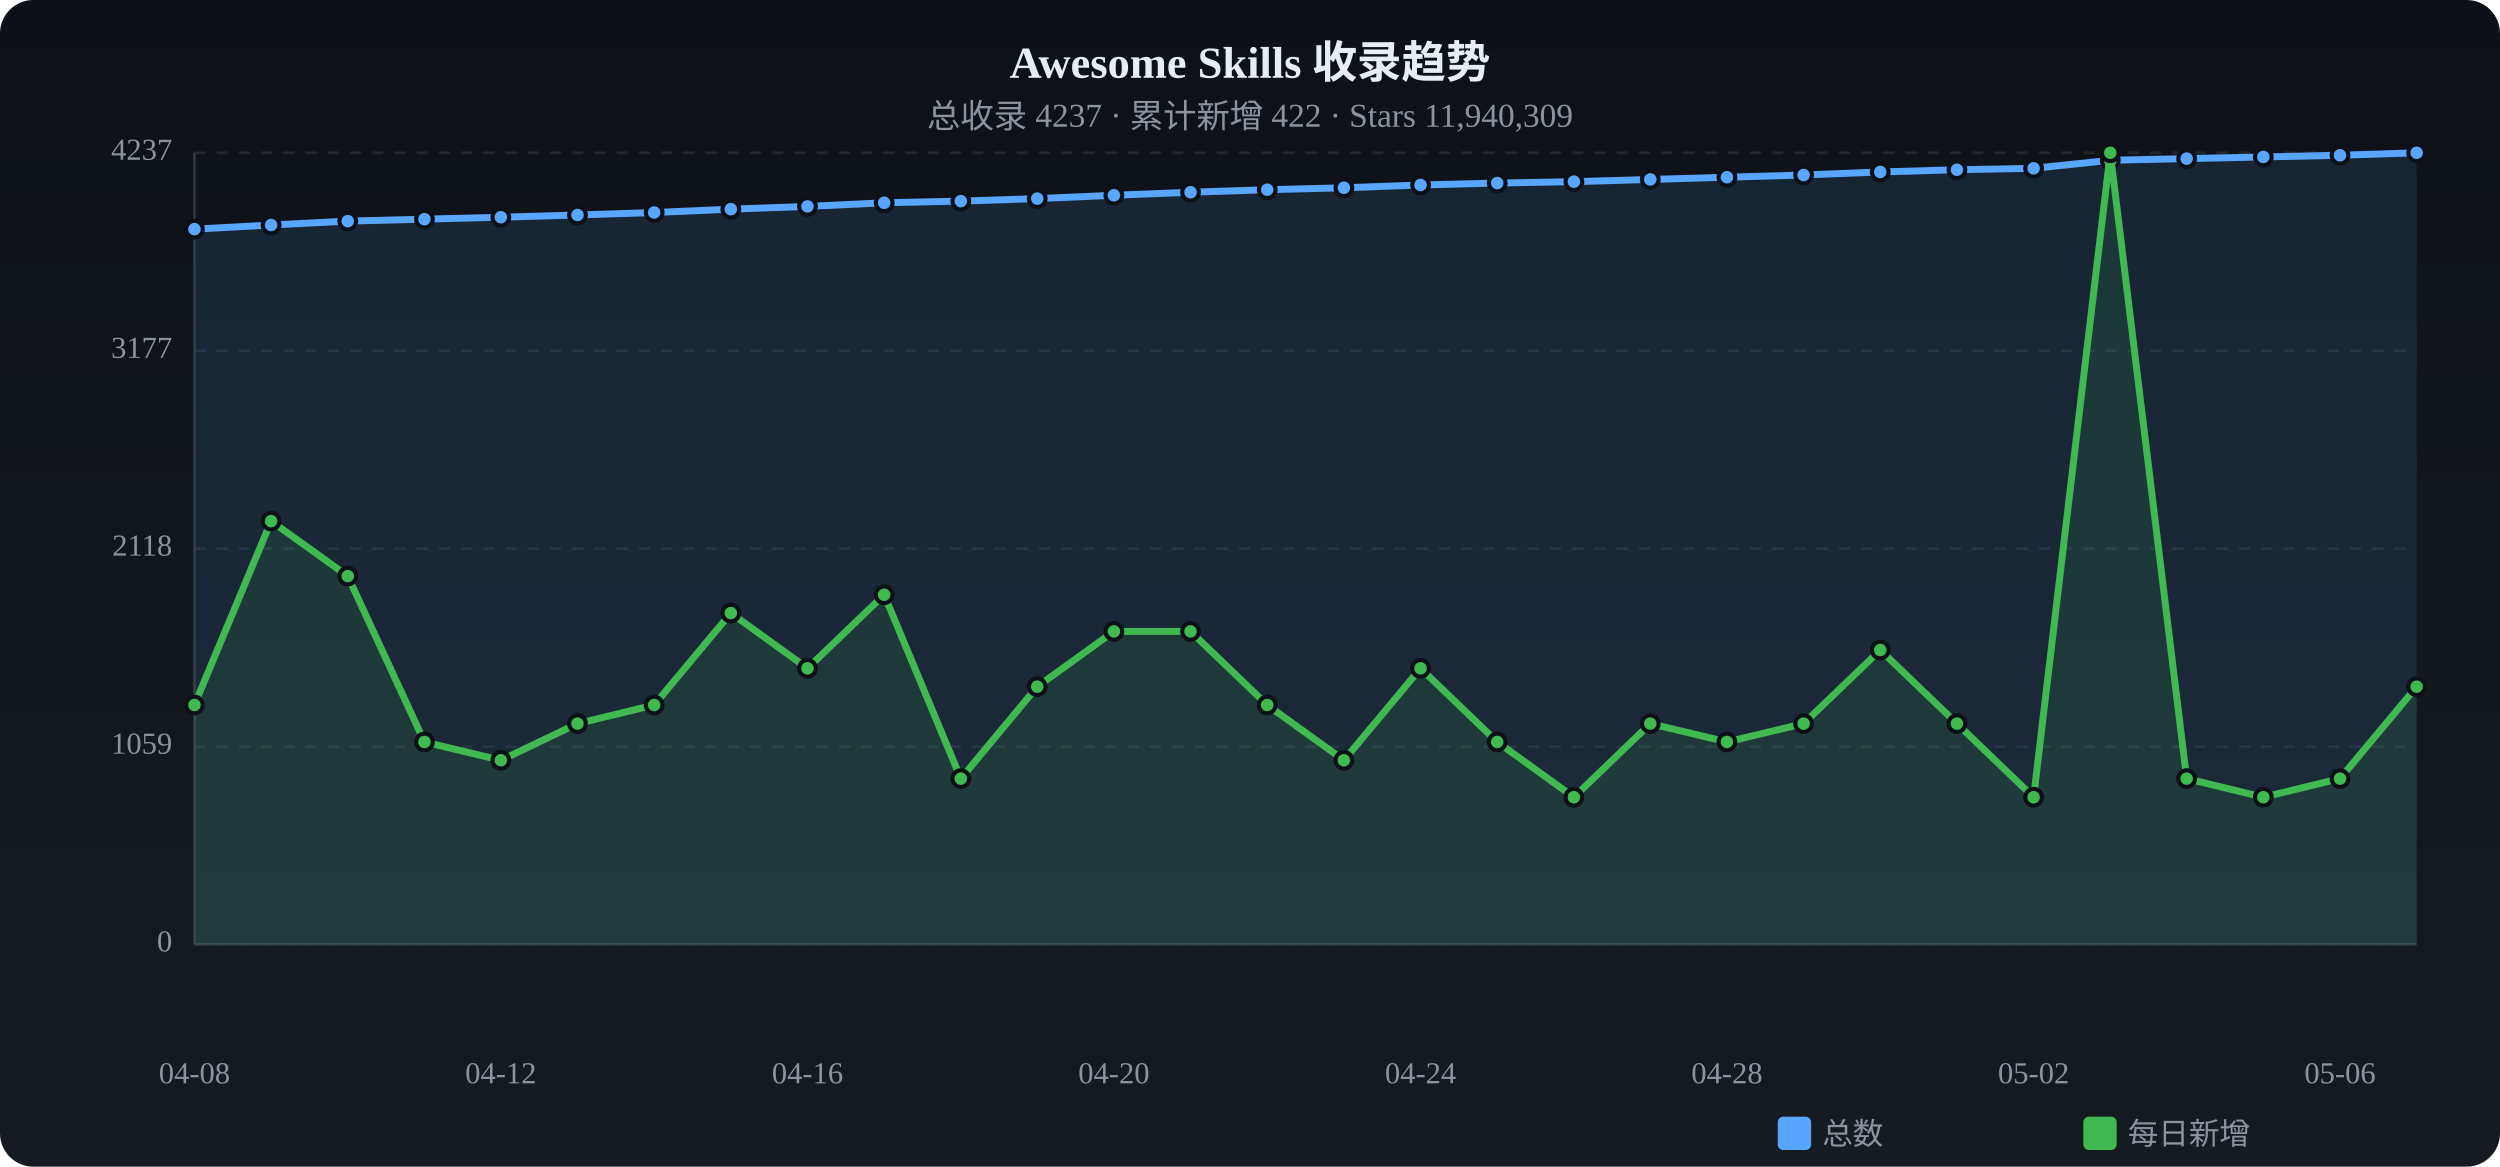
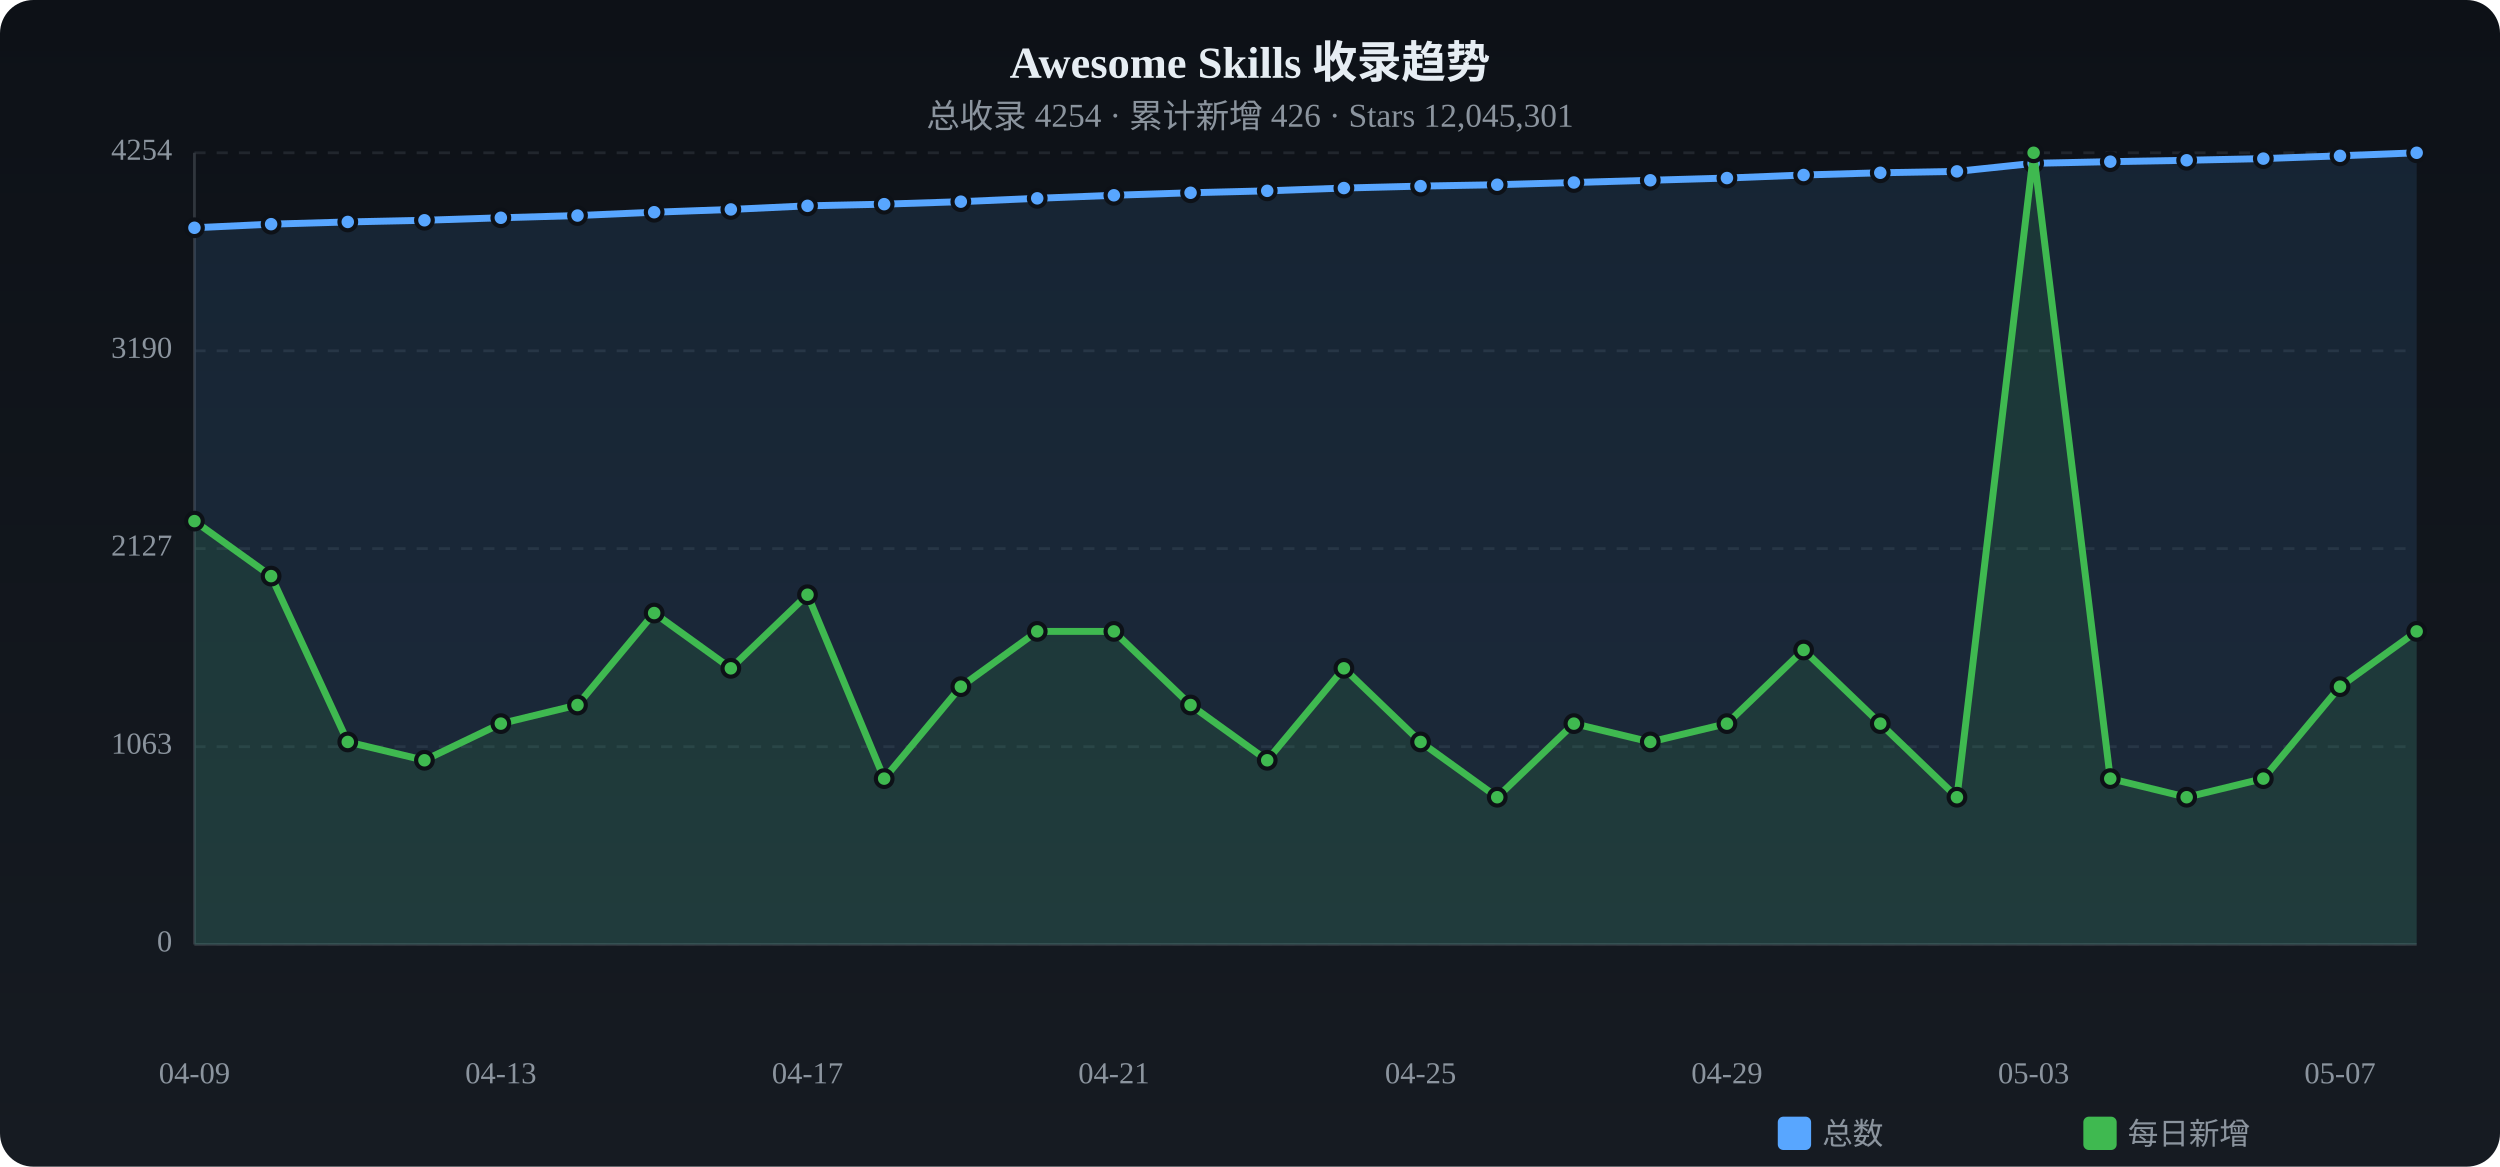
<svg xmlns="http://www.w3.org/2000/svg" viewBox="0 0 900 420" width="900" height="420">
  <defs>
    <linearGradient id="tbg" x1="0%" y1="0%" x2="0%" y2="100%">
      <stop offset="0%" stop-color="#0d1117" />
      <stop offset="100%" stop-color="#161b22" />
    </linearGradient>
  </defs>
  <rect width="900" height="420" rx="12" fill="url(#tbg)" />
  <text x="450.0" y="28" text-anchor="middle" fill="#e6edf3" font-size="16" font-weight="bold">Awesome Skills 收录趋势</text>
-   <text x="450.0" y="46" text-anchor="middle" fill="#8b949e" font-size="12">总收录 4237 · 累计新增 422 · Stars 11,940,309</text>
+   <text x="450.0" y="46" text-anchor="middle" fill="#8b949e" font-size="12">总收录 4254 · 累计新增 426 · Stars 12,045,301</text>
  <text x="62" y="340.0" text-anchor="end" fill="#8b949e" font-size="11" dominant-baseline="middle">0</text>
  <line x1="70" y1="340.0" x2="870" y2="340.0" stroke="#21262d" stroke-dasharray="4 4" />
-   <text x="62" y="268.8" text-anchor="end" fill="#8b949e" font-size="11" dominant-baseline="middle">1059</text>
+   <text x="62" y="268.8" text-anchor="end" fill="#8b949e" font-size="11" dominant-baseline="middle">1063</text>
  <line x1="70" y1="268.8" x2="870" y2="268.8" stroke="#21262d" stroke-dasharray="4 4" />
-   <text x="62" y="197.5" text-anchor="end" fill="#8b949e" font-size="11" dominant-baseline="middle">2118</text>
+   <text x="62" y="197.5" text-anchor="end" fill="#8b949e" font-size="11" dominant-baseline="middle">2127</text>
  <line x1="70" y1="197.5" x2="870" y2="197.5" stroke="#21262d" stroke-dasharray="4 4" />
-   <text x="62" y="126.3" text-anchor="end" fill="#8b949e" font-size="11" dominant-baseline="middle">3177</text>
+   <text x="62" y="126.3" text-anchor="end" fill="#8b949e" font-size="11" dominant-baseline="middle">3190</text>
  <line x1="70" y1="126.3" x2="870" y2="126.3" stroke="#21262d" stroke-dasharray="4 4" />
-   <text x="62" y="55.0" text-anchor="end" fill="#8b949e" font-size="11" dominant-baseline="middle">4237</text>
+   <text x="62" y="55.0" text-anchor="end" fill="#8b949e" font-size="11" dominant-baseline="middle">4254</text>
  <line x1="70" y1="55.0" x2="870" y2="55.0" stroke="#21262d" stroke-dasharray="4 4" />
  <line x1="70" y1="55" x2="70" y2="340" stroke="#30363d" />
  <line x1="70" y1="340" x2="870" y2="340" stroke="#30363d" />
-   <path d="M70.0,82.5 L97.6,81.0 L125.2,79.6 L152.8,78.9 L180.3,78.2 L207.9,77.4 L235.5,76.5 L263.1,75.3 L290.7,74.3 L318.3,73.0 L345.9,72.4 L373.4,71.5 L401.0,70.3 L428.6,69.2 L456.2,68.3 L483.8,67.6 L511.4,66.6 L539.0,65.9 L566.6,65.4 L594.1,64.6 L621.7,63.8 L649.3,63.0 L676.9,61.9 L704.5,61.1 L732.1,60.6 L759.7,57.7 L787.2,57.1 L814.8,56.5 L842.4,55.9 L870.0,55.0 L870.0,340 L70.0,340 Z" fill="#58a6ff" opacity="0.12" />
-   <polyline points="70.0,82.5 97.6,81.0 125.2,79.6 152.8,78.9 180.3,78.2 207.9,77.4 235.5,76.5 263.1,75.3 290.7,74.3 318.3,73.0 345.9,72.4 373.4,71.5 401.0,70.3 428.6,69.2 456.2,68.3 483.8,67.6 511.4,66.6 539.0,65.9 566.6,65.4 594.1,64.6 621.7,63.8 649.3,63.0 676.9,61.9 704.5,61.1 732.1,60.6 759.7,57.7 787.2,57.1 814.8,56.5 842.4,55.9 870.0,55.0" fill="none" stroke="#58a6ff" stroke-width="2.5" stroke-linecap="round" stroke-linejoin="round" />
-   <circle cx="70.0" cy="82.5" r="3" fill="#58a6ff" stroke="#0d1117" stroke-width="1.5" />
-   <circle cx="97.6" cy="81.0" r="3" fill="#58a6ff" stroke="#0d1117" stroke-width="1.5" />
-   <circle cx="125.2" cy="79.6" r="3" fill="#58a6ff" stroke="#0d1117" stroke-width="1.5" />
-   <circle cx="152.8" cy="78.9" r="3" fill="#58a6ff" stroke="#0d1117" stroke-width="1.5" />
-   <circle cx="180.3" cy="78.2" r="3" fill="#58a6ff" stroke="#0d1117" stroke-width="1.5" />
-   <circle cx="207.9" cy="77.4" r="3" fill="#58a6ff" stroke="#0d1117" stroke-width="1.5" />
-   <circle cx="235.5" cy="76.5" r="3" fill="#58a6ff" stroke="#0d1117" stroke-width="1.5" />
-   <circle cx="263.1" cy="75.3" r="3" fill="#58a6ff" stroke="#0d1117" stroke-width="1.5" />
-   <circle cx="290.7" cy="74.3" r="3" fill="#58a6ff" stroke="#0d1117" stroke-width="1.5" />
-   <circle cx="318.3" cy="73.0" r="3" fill="#58a6ff" stroke="#0d1117" stroke-width="1.5" />
-   <circle cx="345.9" cy="72.4" r="3" fill="#58a6ff" stroke="#0d1117" stroke-width="1.5" />
-   <circle cx="373.4" cy="71.5" r="3" fill="#58a6ff" stroke="#0d1117" stroke-width="1.5" />
+   <path d="M70.0,82.0 L97.6,80.7 L125.2,79.9 L152.8,79.3 L180.3,78.4 L207.9,77.6 L235.5,76.4 L263.1,75.4 L290.7,74.1 L318.3,73.5 L345.9,72.6 L373.4,71.4 L401.0,70.3 L428.6,69.4 L456.2,68.7 L483.8,67.7 L511.4,67.0 L539.0,66.5 L566.6,65.7 L594.1,64.9 L621.7,64.1 L649.3,63.0 L676.9,62.2 L704.5,61.7 L732.1,58.8 L759.7,58.2 L787.2,57.7 L814.8,57.1 L842.4,56.1 L870.0,55.0 L870.0,340 L70.0,340 Z" fill="#58a6ff" opacity="0.12" />
+   <polyline points="70.0,82.0 97.6,80.7 125.2,79.9 152.8,79.3 180.3,78.4 207.9,77.6 235.5,76.4 263.1,75.4 290.7,74.1 318.3,73.5 345.9,72.6 373.4,71.4 401.0,70.3 428.6,69.4 456.2,68.7 483.8,67.7 511.4,67.0 539.0,66.5 566.6,65.7 594.1,64.9 621.7,64.1 649.3,63.0 676.9,62.2 704.5,61.7 732.1,58.8 759.7,58.2 787.2,57.7 814.8,57.1 842.4,56.1 870.0,55.0" fill="none" stroke="#58a6ff" stroke-width="2.5" stroke-linecap="round" stroke-linejoin="round" />
+   <circle cx="70.0" cy="82.0" r="3" fill="#58a6ff" stroke="#0d1117" stroke-width="1.5" />
+   <circle cx="97.6" cy="80.7" r="3" fill="#58a6ff" stroke="#0d1117" stroke-width="1.5" />
+   <circle cx="125.2" cy="79.9" r="3" fill="#58a6ff" stroke="#0d1117" stroke-width="1.5" />
+   <circle cx="152.8" cy="79.3" r="3" fill="#58a6ff" stroke="#0d1117" stroke-width="1.5" />
+   <circle cx="180.3" cy="78.4" r="3" fill="#58a6ff" stroke="#0d1117" stroke-width="1.5" />
+   <circle cx="207.9" cy="77.6" r="3" fill="#58a6ff" stroke="#0d1117" stroke-width="1.5" />
+   <circle cx="235.5" cy="76.4" r="3" fill="#58a6ff" stroke="#0d1117" stroke-width="1.5" />
+   <circle cx="263.1" cy="75.4" r="3" fill="#58a6ff" stroke="#0d1117" stroke-width="1.5" />
+   <circle cx="290.7" cy="74.1" r="3" fill="#58a6ff" stroke="#0d1117" stroke-width="1.5" />
+   <circle cx="318.3" cy="73.5" r="3" fill="#58a6ff" stroke="#0d1117" stroke-width="1.5" />
+   <circle cx="345.9" cy="72.6" r="3" fill="#58a6ff" stroke="#0d1117" stroke-width="1.5" />
+   <circle cx="373.4" cy="71.4" r="3" fill="#58a6ff" stroke="#0d1117" stroke-width="1.5" />
  <circle cx="401.0" cy="70.3" r="3" fill="#58a6ff" stroke="#0d1117" stroke-width="1.5" />
-   <circle cx="428.6" cy="69.2" r="3" fill="#58a6ff" stroke="#0d1117" stroke-width="1.5" />
-   <circle cx="456.2" cy="68.3" r="3" fill="#58a6ff" stroke="#0d1117" stroke-width="1.5" />
-   <circle cx="483.8" cy="67.6" r="3" fill="#58a6ff" stroke="#0d1117" stroke-width="1.5" />
-   <circle cx="511.4" cy="66.6" r="3" fill="#58a6ff" stroke="#0d1117" stroke-width="1.5" />
-   <circle cx="539.0" cy="65.9" r="3" fill="#58a6ff" stroke="#0d1117" stroke-width="1.5" />
-   <circle cx="566.6" cy="65.4" r="3" fill="#58a6ff" stroke="#0d1117" stroke-width="1.5" />
-   <circle cx="594.1" cy="64.6" r="3" fill="#58a6ff" stroke="#0d1117" stroke-width="1.5" />
-   <circle cx="621.7" cy="63.8" r="3" fill="#58a6ff" stroke="#0d1117" stroke-width="1.5" />
+   <circle cx="428.6" cy="69.4" r="3" fill="#58a6ff" stroke="#0d1117" stroke-width="1.5" />
+   <circle cx="456.2" cy="68.7" r="3" fill="#58a6ff" stroke="#0d1117" stroke-width="1.5" />
+   <circle cx="483.8" cy="67.7" r="3" fill="#58a6ff" stroke="#0d1117" stroke-width="1.5" />
+   <circle cx="511.4" cy="67.0" r="3" fill="#58a6ff" stroke="#0d1117" stroke-width="1.5" />
+   <circle cx="539.0" cy="66.5" r="3" fill="#58a6ff" stroke="#0d1117" stroke-width="1.5" />
+   <circle cx="566.6" cy="65.7" r="3" fill="#58a6ff" stroke="#0d1117" stroke-width="1.5" />
+   <circle cx="594.1" cy="64.9" r="3" fill="#58a6ff" stroke="#0d1117" stroke-width="1.5" />
+   <circle cx="621.7" cy="64.1" r="3" fill="#58a6ff" stroke="#0d1117" stroke-width="1.5" />
  <circle cx="649.3" cy="63.0" r="3" fill="#58a6ff" stroke="#0d1117" stroke-width="1.5" />
-   <circle cx="676.9" cy="61.9" r="3" fill="#58a6ff" stroke="#0d1117" stroke-width="1.5" />
-   <circle cx="704.5" cy="61.1" r="3" fill="#58a6ff" stroke="#0d1117" stroke-width="1.5" />
-   <circle cx="732.1" cy="60.6" r="3" fill="#58a6ff" stroke="#0d1117" stroke-width="1.5" />
-   <circle cx="759.7" cy="57.7" r="3" fill="#58a6ff" stroke="#0d1117" stroke-width="1.5" />
-   <circle cx="787.2" cy="57.1" r="3" fill="#58a6ff" stroke="#0d1117" stroke-width="1.5" />
-   <circle cx="814.8" cy="56.5" r="3" fill="#58a6ff" stroke="#0d1117" stroke-width="1.5" />
-   <circle cx="842.4" cy="55.9" r="3" fill="#58a6ff" stroke="#0d1117" stroke-width="1.5" />
+   <circle cx="676.9" cy="62.2" r="3" fill="#58a6ff" stroke="#0d1117" stroke-width="1.5" />
+   <circle cx="704.5" cy="61.7" r="3" fill="#58a6ff" stroke="#0d1117" stroke-width="1.5" />
+   <circle cx="732.1" cy="58.8" r="3" fill="#58a6ff" stroke="#0d1117" stroke-width="1.5" />
+   <circle cx="759.7" cy="58.2" r="3" fill="#58a6ff" stroke="#0d1117" stroke-width="1.5" />
+   <circle cx="787.2" cy="57.7" r="3" fill="#58a6ff" stroke="#0d1117" stroke-width="1.5" />
+   <circle cx="814.8" cy="57.1" r="3" fill="#58a6ff" stroke="#0d1117" stroke-width="1.5" />
+   <circle cx="842.4" cy="56.1" r="3" fill="#58a6ff" stroke="#0d1117" stroke-width="1.5" />
  <circle cx="870.0" cy="55.0" r="3" fill="#58a6ff" stroke="#0d1117" stroke-width="1.5" />
-   <path d="M70.0,253.8 L97.6,187.6 L125.2,207.4 L152.8,267.1 L180.3,273.7 L207.9,260.5 L235.5,253.8 L263.1,220.7 L290.7,240.6 L318.3,214.1 L345.9,280.3 L373.4,247.2 L401.0,227.3 L428.6,227.3 L456.2,253.8 L483.8,273.7 L511.4,240.6 L539.0,267.1 L566.6,287.0 L594.1,260.5 L621.7,267.1 L649.3,260.5 L676.9,234.0 L704.5,260.5 L732.1,287.0 L759.7,55.0 L787.2,280.3 L814.8,287.0 L842.4,280.3 L870.0,247.2 L870.0,340 L70.0,340 Z" fill="#3fb950" opacity="0.12" />
-   <polyline points="70.0,253.8 97.6,187.6 125.2,207.4 152.8,267.1 180.3,273.7 207.9,260.5 235.5,253.8 263.1,220.7 290.7,240.6 318.3,214.1 345.9,280.3 373.4,247.2 401.0,227.3 428.6,227.3 456.2,253.8 483.8,273.7 511.4,240.6 539.0,267.1 566.6,287.0 594.1,260.5 621.7,267.1 649.3,260.5 676.9,234.0 704.5,260.5 732.1,287.0 759.7,55.0 787.2,280.3 814.8,287.0 842.4,280.3 870.0,247.2" fill="none" stroke="#3fb950" stroke-width="2.5" stroke-linecap="round" stroke-linejoin="round" />
-   <circle cx="70.0" cy="253.8" r="3" fill="#3fb950" stroke="#0d1117" stroke-width="1.5" />
-   <circle cx="97.6" cy="187.6" r="3" fill="#3fb950" stroke="#0d1117" stroke-width="1.5" />
-   <circle cx="125.2" cy="207.4" r="3" fill="#3fb950" stroke="#0d1117" stroke-width="1.5" />
-   <circle cx="152.8" cy="267.1" r="3" fill="#3fb950" stroke="#0d1117" stroke-width="1.5" />
-   <circle cx="180.3" cy="273.7" r="3" fill="#3fb950" stroke="#0d1117" stroke-width="1.5" />
-   <circle cx="207.9" cy="260.5" r="3" fill="#3fb950" stroke="#0d1117" stroke-width="1.5" />
-   <circle cx="235.5" cy="253.8" r="3" fill="#3fb950" stroke="#0d1117" stroke-width="1.5" />
-   <circle cx="263.1" cy="220.7" r="3" fill="#3fb950" stroke="#0d1117" stroke-width="1.5" />
-   <circle cx="290.7" cy="240.6" r="3" fill="#3fb950" stroke="#0d1117" stroke-width="1.5" />
-   <circle cx="318.3" cy="214.1" r="3" fill="#3fb950" stroke="#0d1117" stroke-width="1.5" />
-   <circle cx="345.9" cy="280.3" r="3" fill="#3fb950" stroke="#0d1117" stroke-width="1.5" />
-   <circle cx="373.4" cy="247.2" r="3" fill="#3fb950" stroke="#0d1117" stroke-width="1.5" />
+   <path d="M70.0,187.6 L97.6,207.4 L125.2,267.1 L152.8,273.7 L180.3,260.5 L207.9,253.8 L235.5,220.7 L263.1,240.6 L290.7,214.1 L318.3,280.3 L345.9,247.2 L373.4,227.3 L401.0,227.3 L428.6,253.8 L456.2,273.7 L483.8,240.6 L511.4,267.1 L539.0,287.0 L566.6,260.5 L594.1,267.1 L621.7,260.5 L649.3,234.0 L676.9,260.5 L704.5,287.0 L732.1,55.0 L759.7,280.3 L787.2,287.0 L814.8,280.3 L842.4,247.2 L870.0,227.3 L870.0,340 L70.0,340 Z" fill="#3fb950" opacity="0.12" />
+   <polyline points="70.0,187.6 97.6,207.4 125.2,267.1 152.8,273.7 180.3,260.5 207.9,253.8 235.5,220.7 263.1,240.6 290.7,214.1 318.3,280.3 345.9,247.2 373.4,227.3 401.0,227.3 428.6,253.8 456.2,273.7 483.8,240.6 511.4,267.1 539.0,287.0 566.6,260.5 594.1,267.1 621.7,260.5 649.3,234.0 676.9,260.5 704.5,287.0 732.1,55.0 759.7,280.3 787.2,287.0 814.8,280.3 842.4,247.2 870.0,227.3" fill="none" stroke="#3fb950" stroke-width="2.5" stroke-linecap="round" stroke-linejoin="round" />
+   <circle cx="70.0" cy="187.6" r="3" fill="#3fb950" stroke="#0d1117" stroke-width="1.5" />
+   <circle cx="97.6" cy="207.4" r="3" fill="#3fb950" stroke="#0d1117" stroke-width="1.5" />
+   <circle cx="125.2" cy="267.1" r="3" fill="#3fb950" stroke="#0d1117" stroke-width="1.5" />
+   <circle cx="152.8" cy="273.7" r="3" fill="#3fb950" stroke="#0d1117" stroke-width="1.5" />
+   <circle cx="180.3" cy="260.5" r="3" fill="#3fb950" stroke="#0d1117" stroke-width="1.5" />
+   <circle cx="207.9" cy="253.8" r="3" fill="#3fb950" stroke="#0d1117" stroke-width="1.5" />
+   <circle cx="235.5" cy="220.7" r="3" fill="#3fb950" stroke="#0d1117" stroke-width="1.5" />
+   <circle cx="263.1" cy="240.6" r="3" fill="#3fb950" stroke="#0d1117" stroke-width="1.5" />
+   <circle cx="290.7" cy="214.1" r="3" fill="#3fb950" stroke="#0d1117" stroke-width="1.5" />
+   <circle cx="318.3" cy="280.3" r="3" fill="#3fb950" stroke="#0d1117" stroke-width="1.5" />
+   <circle cx="345.9" cy="247.2" r="3" fill="#3fb950" stroke="#0d1117" stroke-width="1.5" />
+   <circle cx="373.4" cy="227.3" r="3" fill="#3fb950" stroke="#0d1117" stroke-width="1.5" />
  <circle cx="401.0" cy="227.3" r="3" fill="#3fb950" stroke="#0d1117" stroke-width="1.5" />
-   <circle cx="428.6" cy="227.3" r="3" fill="#3fb950" stroke="#0d1117" stroke-width="1.5" />
-   <circle cx="456.2" cy="253.8" r="3" fill="#3fb950" stroke="#0d1117" stroke-width="1.5" />
-   <circle cx="483.8" cy="273.7" r="3" fill="#3fb950" stroke="#0d1117" stroke-width="1.5" />
-   <circle cx="511.4" cy="240.6" r="3" fill="#3fb950" stroke="#0d1117" stroke-width="1.5" />
-   <circle cx="539.0" cy="267.1" r="3" fill="#3fb950" stroke="#0d1117" stroke-width="1.5" />
-   <circle cx="566.6" cy="287.0" r="3" fill="#3fb950" stroke="#0d1117" stroke-width="1.5" />
-   <circle cx="594.1" cy="260.5" r="3" fill="#3fb950" stroke="#0d1117" stroke-width="1.5" />
-   <circle cx="621.7" cy="267.1" r="3" fill="#3fb950" stroke="#0d1117" stroke-width="1.5" />
-   <circle cx="649.3" cy="260.5" r="3" fill="#3fb950" stroke="#0d1117" stroke-width="1.5" />
-   <circle cx="676.9" cy="234.0" r="3" fill="#3fb950" stroke="#0d1117" stroke-width="1.5" />
-   <circle cx="704.5" cy="260.5" r="3" fill="#3fb950" stroke="#0d1117" stroke-width="1.5" />
-   <circle cx="732.1" cy="287.0" r="3" fill="#3fb950" stroke="#0d1117" stroke-width="1.5" />
-   <circle cx="759.7" cy="55.0" r="3" fill="#3fb950" stroke="#0d1117" stroke-width="1.5" />
-   <circle cx="787.2" cy="280.3" r="3" fill="#3fb950" stroke="#0d1117" stroke-width="1.5" />
-   <circle cx="814.8" cy="287.0" r="3" fill="#3fb950" stroke="#0d1117" stroke-width="1.5" />
-   <circle cx="842.4" cy="280.3" r="3" fill="#3fb950" stroke="#0d1117" stroke-width="1.5" />
-   <circle cx="870.0" cy="247.2" r="3" fill="#3fb950" stroke="#0d1117" stroke-width="1.5" />
-   <text x="70.0" y="390" text-anchor="middle" fill="#8b949e" font-size="11">04-08</text>
-   <text x="180.3" y="390" text-anchor="middle" fill="#8b949e" font-size="11">04-12</text>
-   <text x="290.7" y="390" text-anchor="middle" fill="#8b949e" font-size="11">04-16</text>
-   <text x="401.0" y="390" text-anchor="middle" fill="#8b949e" font-size="11">04-20</text>
-   <text x="511.4" y="390" text-anchor="middle" fill="#8b949e" font-size="11">04-24</text>
-   <text x="621.7" y="390" text-anchor="middle" fill="#8b949e" font-size="11">04-28</text>
-   <text x="732.1" y="390" text-anchor="middle" fill="#8b949e" font-size="11">05-02</text>
-   <text x="842.4" y="390" text-anchor="middle" fill="#8b949e" font-size="11">05-06</text>
+   <circle cx="428.6" cy="253.8" r="3" fill="#3fb950" stroke="#0d1117" stroke-width="1.5" />
+   <circle cx="456.2" cy="273.7" r="3" fill="#3fb950" stroke="#0d1117" stroke-width="1.5" />
+   <circle cx="483.8" cy="240.6" r="3" fill="#3fb950" stroke="#0d1117" stroke-width="1.5" />
+   <circle cx="511.4" cy="267.1" r="3" fill="#3fb950" stroke="#0d1117" stroke-width="1.5" />
+   <circle cx="539.0" cy="287.0" r="3" fill="#3fb950" stroke="#0d1117" stroke-width="1.5" />
+   <circle cx="566.6" cy="260.5" r="3" fill="#3fb950" stroke="#0d1117" stroke-width="1.5" />
+   <circle cx="594.1" cy="267.1" r="3" fill="#3fb950" stroke="#0d1117" stroke-width="1.5" />
+   <circle cx="621.7" cy="260.5" r="3" fill="#3fb950" stroke="#0d1117" stroke-width="1.5" />
+   <circle cx="649.3" cy="234.0" r="3" fill="#3fb950" stroke="#0d1117" stroke-width="1.5" />
+   <circle cx="676.9" cy="260.5" r="3" fill="#3fb950" stroke="#0d1117" stroke-width="1.5" />
+   <circle cx="704.5" cy="287.0" r="3" fill="#3fb950" stroke="#0d1117" stroke-width="1.5" />
+   <circle cx="732.1" cy="55.0" r="3" fill="#3fb950" stroke="#0d1117" stroke-width="1.5" />
+   <circle cx="759.7" cy="280.3" r="3" fill="#3fb950" stroke="#0d1117" stroke-width="1.5" />
+   <circle cx="787.2" cy="287.0" r="3" fill="#3fb950" stroke="#0d1117" stroke-width="1.5" />
+   <circle cx="814.8" cy="280.3" r="3" fill="#3fb950" stroke="#0d1117" stroke-width="1.5" />
+   <circle cx="842.4" cy="247.2" r="3" fill="#3fb950" stroke="#0d1117" stroke-width="1.5" />
+   <circle cx="870.0" cy="227.3" r="3" fill="#3fb950" stroke="#0d1117" stroke-width="1.5" />
+   <text x="70.0" y="390" text-anchor="middle" fill="#8b949e" font-size="11">04-09</text>
+   <text x="180.3" y="390" text-anchor="middle" fill="#8b949e" font-size="11">04-13</text>
+   <text x="290.7" y="390" text-anchor="middle" fill="#8b949e" font-size="11">04-17</text>
+   <text x="401.0" y="390" text-anchor="middle" fill="#8b949e" font-size="11">04-21</text>
+   <text x="511.4" y="390" text-anchor="middle" fill="#8b949e" font-size="11">04-25</text>
+   <text x="621.7" y="390" text-anchor="middle" fill="#8b949e" font-size="11">04-29</text>
+   <text x="732.1" y="390" text-anchor="middle" fill="#8b949e" font-size="11">05-03</text>
+   <text x="842.4" y="390" text-anchor="middle" fill="#8b949e" font-size="11">05-07</text>
  <rect x="640" y="402" width="12" height="12" rx="2" fill="#58a6ff" />
  <text x="656" y="412" fill="#8b949e" font-size="11">总数</text>
  <rect x="750" y="402" width="12" height="12" rx="2" fill="#3fb950" />
  <text x="766" y="412" fill="#8b949e" font-size="11">每日新增</text>
</svg>
